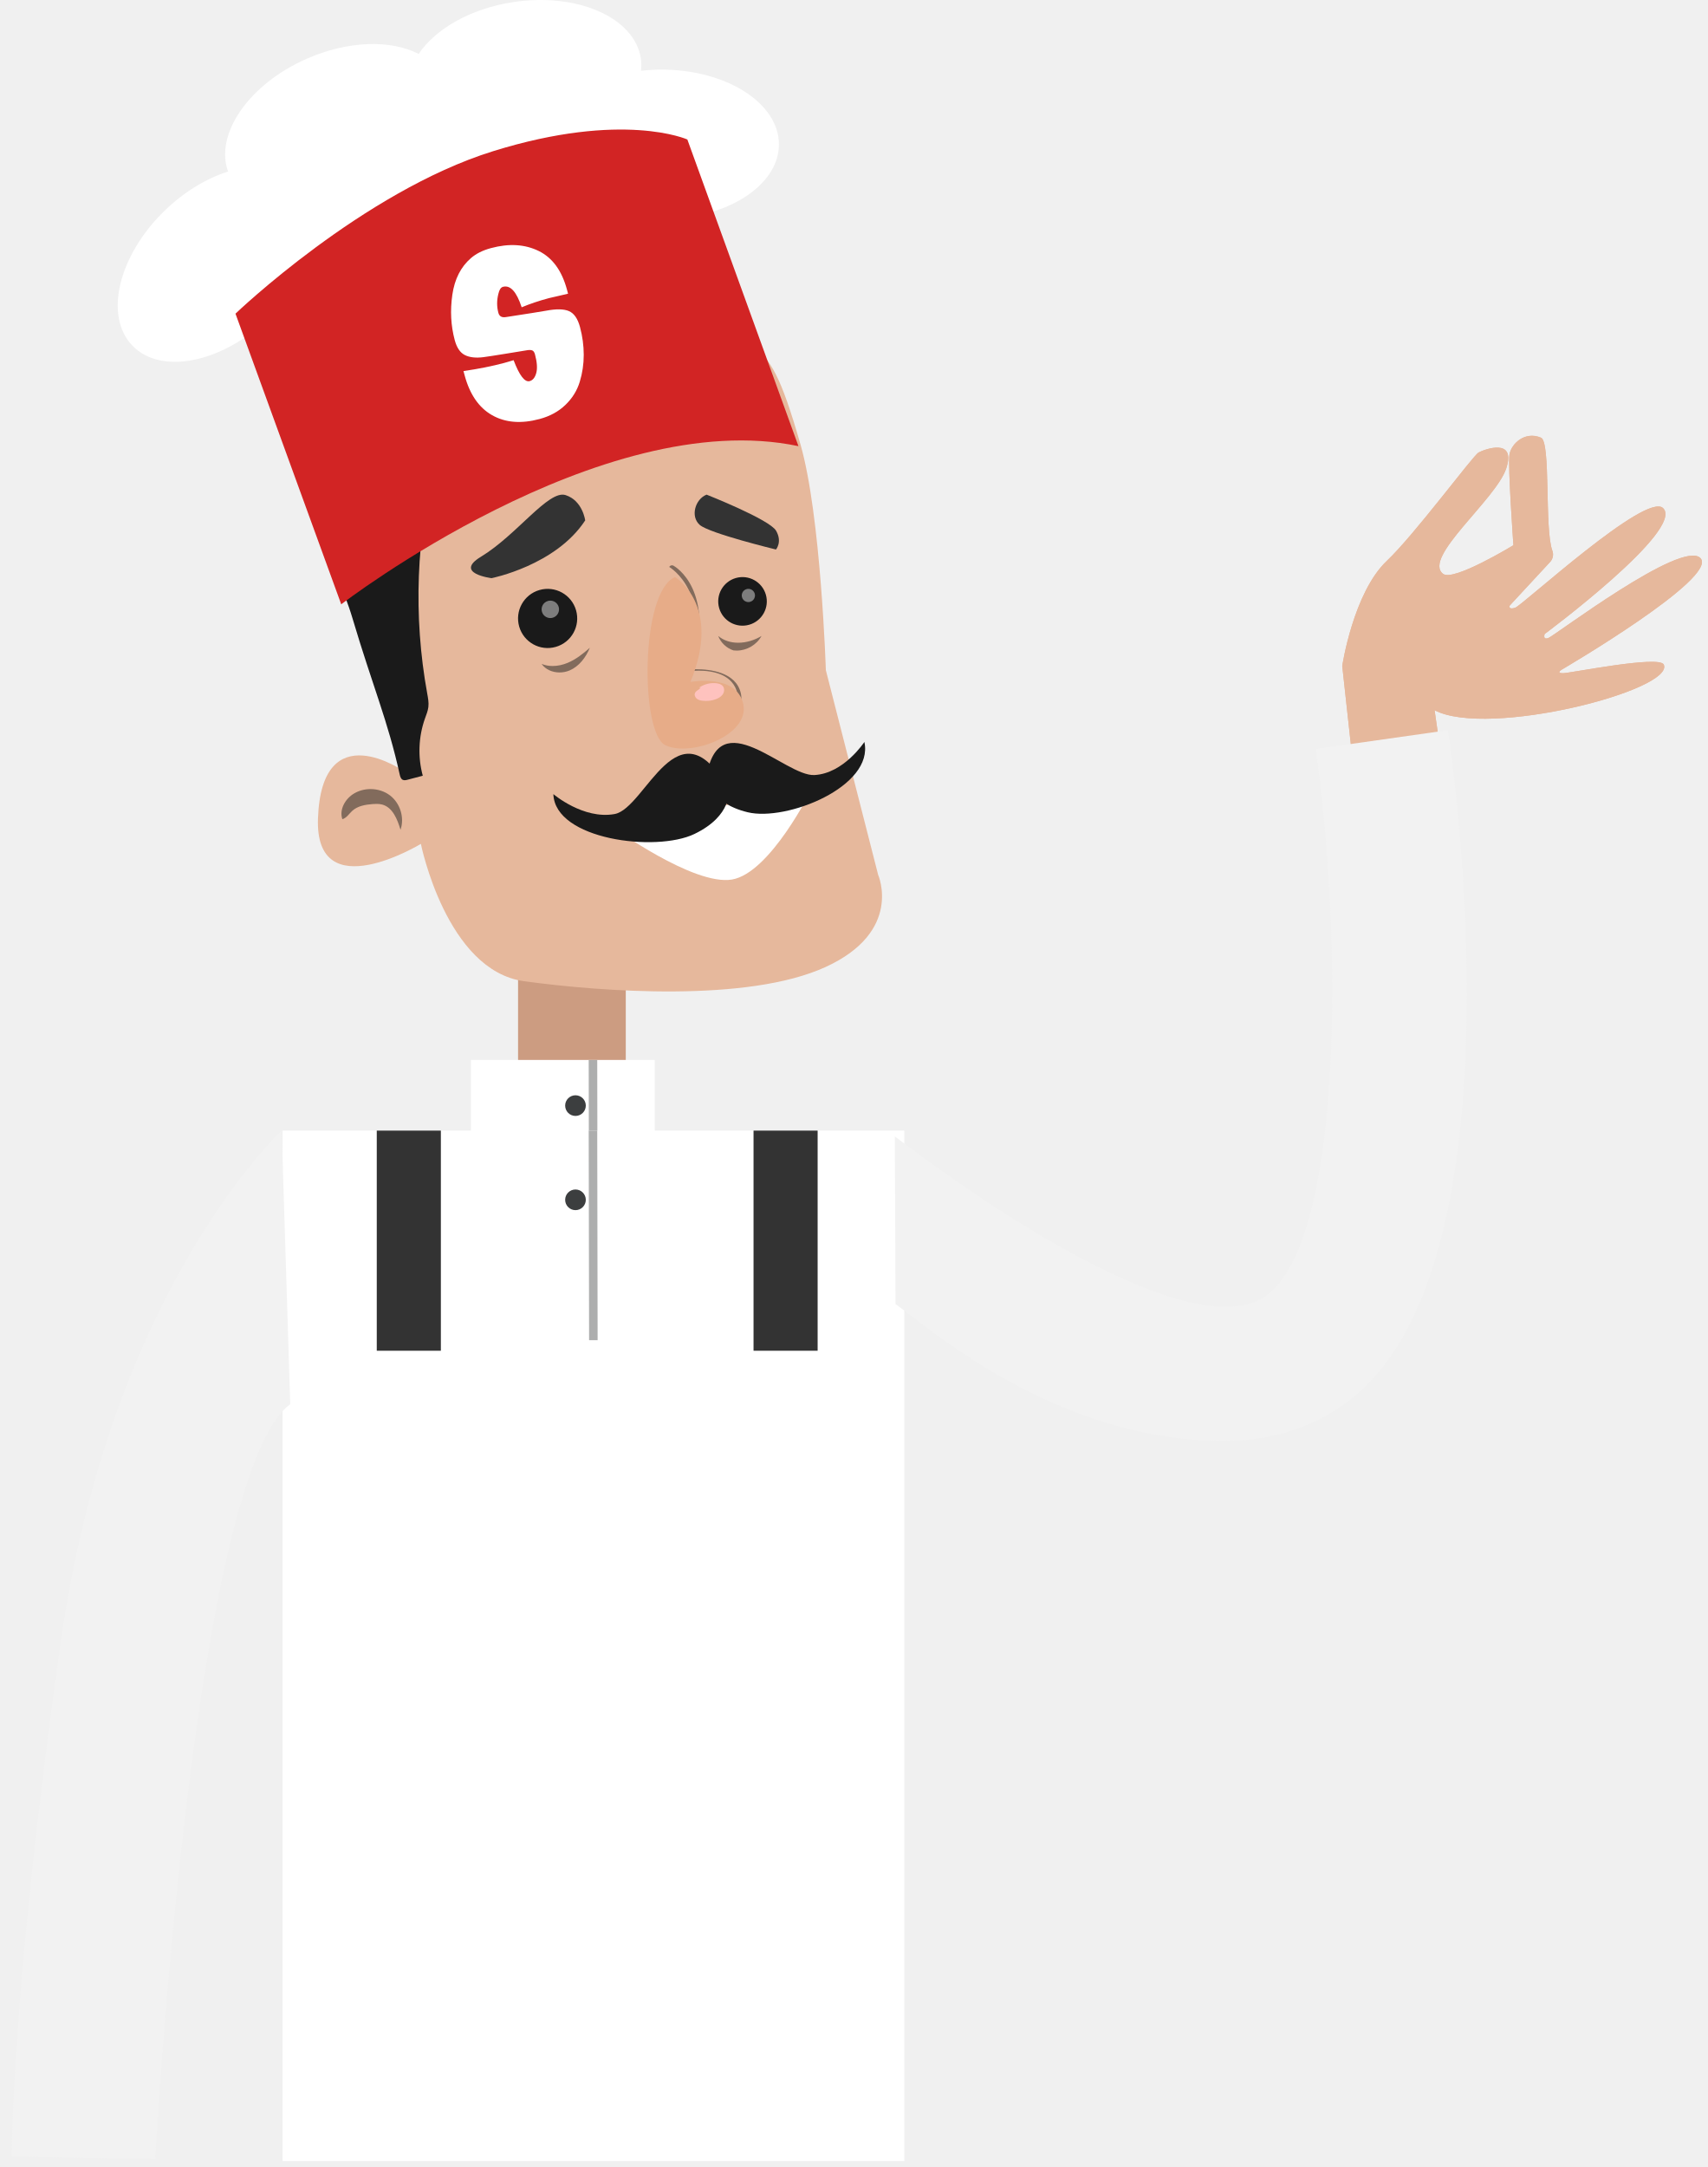
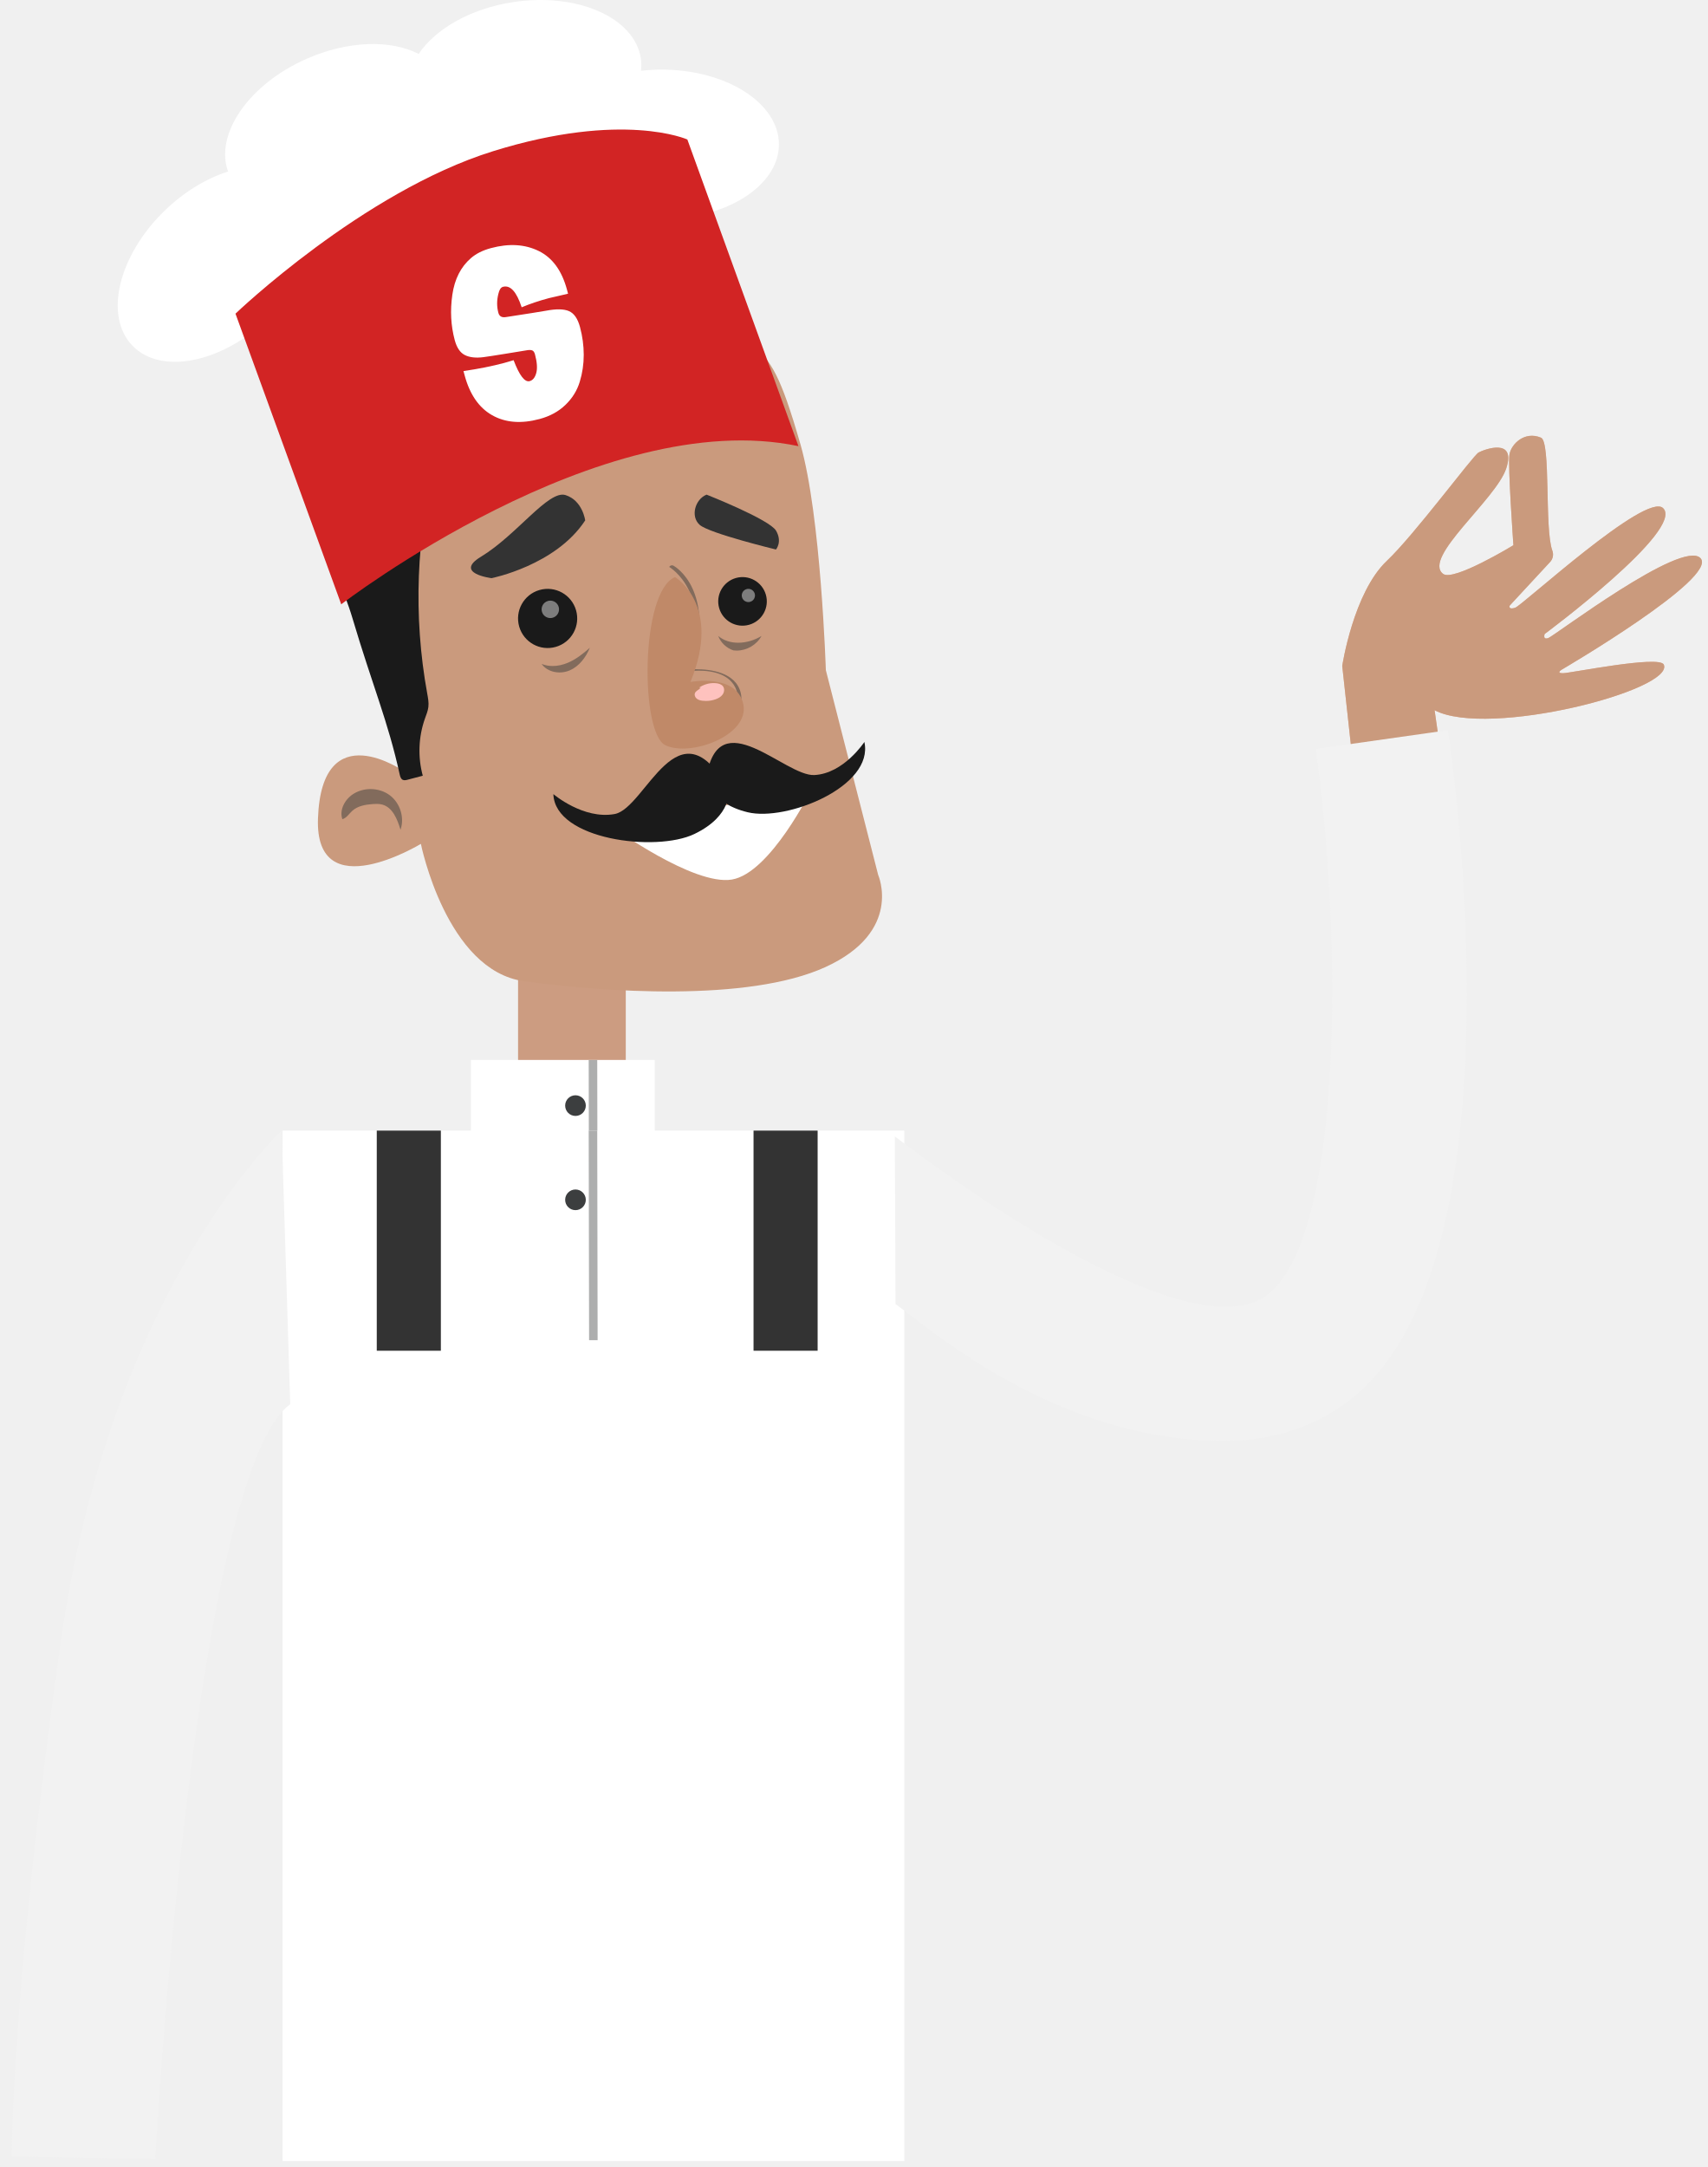
<svg xmlns="http://www.w3.org/2000/svg" width="145px" height="184px" viewBox="0 0 145 184" version="1.1">
  <defs />
  <g id="Page-1" stroke="none" stroke-width="1" fill-rule="evenodd">
    <g id="chef">
      <g id="!chef" transform="translate(1, 0)">
        <path d="M55.176,5.909 C54.584,5.909 54.008,5.948 53.445,6.011 C53.48,5.669 53.485,5.325 53.433,4.98 C52.916,1.511 48.076,-0.642 42.625,0.172 C38.977,0.717 35.987,2.454 34.558,4.582 C32.216,3.366 28.575,3.431 25.025,5 C20.126,7.166 17.227,11.387 18.368,14.567 C16.568,15.137 14.69,16.245 13.026,17.848 C9.056,21.672 7.81,26.82 10.244,29.347 C12.677,31.873 17.868,30.821 21.838,26.997 C24.821,24.123 30.088,25.117 29.59,22.423 C31.004,22.275 30.828,19.812 32.312,19.156 C35.138,17.907 36.286,19.365 37.393,17.342 C39.421,18.589 41.283,13.216 44.5,12.736 C44.745,12.699 44.984,12.651 45.223,12.604 C45.504,15.951 49.846,18.612 55.176,18.612 C60.688,18.612 65.156,15.768 65.156,12.261 C65.156,8.753 60.688,5.909 55.176,5.909" id="Fill-2902" fill="#FFFFFF" />
        <polygon id="Fill-2904" fill="#FFFFFF" points="23 183.493 75.806 183.493 75.806 96 23 96" />
        <polygon id="Fill-2905" fill="#CC9C81" points="43 95.108 52.149 95.108 52.149 83 43 83" />
-         <path d="M34.746,71.653 C34.746,71.653 36.91,82.417 43.515,83.316 C50.121,84.216 62.518,85.129 69.116,82.11 C75.714,79.092 73.586,74.291 73.586,74.291 L69.142,56.902 C69.142,56.902 68.724,43.769 66.987,37.735 C65.251,31.701 64.522,30.811 62.942,29.212 C61.362,27.613 48.263,26.748 41.62,32.206 C34.977,37.665 26.028,40.195 26.649,43.003 C27.271,45.811 33.354,65.52 33.354,65.52 C33.354,65.52 26.322,60.543 26.006,69.501 C25.738,77.124 34.746,71.653 34.746,71.653" id="Fill-2906" fill="#E6B89C" />
+         <path d="M34.746,71.653 C34.746,71.653 36.91,82.417 43.515,83.316 C50.121,84.216 62.518,85.129 69.116,82.11 C75.714,79.092 73.586,74.291 73.586,74.291 L69.142,56.902 C69.142,56.902 68.724,43.769 66.987,37.735 C65.251,31.701 64.522,30.811 62.942,29.212 C61.362,27.613 48.263,26.748 41.62,32.206 C34.977,37.665 26.028,40.195 26.649,43.003 C27.271,45.811 33.354,65.52 33.354,65.52 C33.354,65.52 26.322,60.543 26.006,69.501 C25.738,77.124 34.746,71.653 34.746,71.653" id="Fill-2906" fill="#CA9A7D" />
        <path d="M47.926,51.818 C47.542,50.485 46.151,49.715 44.818,50.099 C43.484,50.483 42.715,51.874 43.098,53.207 C43.482,54.54 44.874,55.31 46.206,54.926 C47.54,54.543 48.309,53.151 47.926,51.818" id="Fill-2907" fill="#1A1A1A" />
        <path d="M64.047,50.494 C63.731,49.398 62.588,48.767 61.494,49.081 C60.399,49.396 59.767,50.539 60.081,51.634 C60.396,52.729 61.539,53.362 62.635,53.046 C63.729,52.732 64.362,51.588 64.047,50.494" id="Fill-2908" fill="#1A1A1A" />
        <path d="M67.937,67 C67.937,67 64.429,74.137 61.162,74.682 C57.896,75.226 51,70.206 51,70.206 L67.937,67" id="Fill-2909" fill="#FFFFFF" />
        <path d="M57.071,62.854 C56.436,62.854 55.787,62.74 55.16,62.476 C55.54,62.628 55.998,62.699 56.494,62.699 C58.864,62.699 62.087,61.077 61.642,58.941 C61.29,57.251 59.551,56.946 58.344,56.946 C57.664,56.946 57.153,57.043 57.153,57.043 C59.863,50.484 55.84,48.139 55.84,48.139 C55.889,48.051 55.98,48 56.075,48 C56.119,48 56.163,48.011 56.205,48.034 C56.354,48.116 59.796,50.111 57.783,56.83 C57.884,56.826 58,56.823 58.128,56.823 C59.304,56.823 61.482,57.068 61.912,58.827 C62.134,59.735 61.681,60.763 60.696,61.574 C60.162,62.015 59.45,62.396 58.655,62.625 C58.153,62.77 57.617,62.854 57.071,62.854 M55.016,62.413 C55.01,62.41 55.005,62.408 55,62.405 C55.005,62.408 55.01,62.41 55.016,62.413" id="Fill-2910" fill="#826B5C" />
        <path d="M40.749,49.092 C40.749,49.092 46.205,48.012 48.702,44.187 C48.702,44.187 48.489,42.505 47.037,42.039 C45.585,41.573 42.902,45.427 39.849,47.272 C37.508,48.688 40.749,49.092 40.749,49.092" id="Fill-2911" fill="#333333" />
        <path d="M64.905,46.658 C64.905,46.658 59.251,45.29 58.431,44.569 C57.612,43.848 58.046,42.379 59.013,42 C59.013,42 64.364,44.108 64.915,45.065 C65.465,46.021 64.905,46.658 64.905,46.658" id="Fill-2912" fill="#333333" />
-         <path d="M56.329,49 C56.329,49 60.352,51.345 57.642,57.904 C57.642,57.904 61.581,57.16 62.131,59.802 C62.681,62.443 57.624,64.299 55.505,63.274 C53.385,62.248 53.368,50.261 56.329,49" id="Fill-2913" fill="#E7AC88" />
+         <path d="M56.329,49 C56.329,49 60.352,51.345 57.642,57.904 C57.642,57.904 61.581,57.16 62.131,59.802 C62.681,62.443 57.624,64.299 55.505,63.274 C53.385,62.248 53.368,50.261 56.329,49" id="Fill-2913" fill="#C08968" />
        <path d="M46.525,57.098 C45.927,57.098 45.336,56.858 45,56.371 C45.298,56.495 45.617,56.55 45.939,56.55 C46.376,56.55 46.817,56.449 47.221,56.279 C47.922,55.985 48.527,55.502 49.099,55 C48.761,55.816 48.191,56.578 47.38,56.926 C47.113,57.04 46.818,57.098 46.525,57.098" id="Fill-2914" fill="#826B5C" />
        <path d="M61.57,55.242 C61.478,55.242 61.386,55.236 61.294,55.225 C60.708,55.038 60.218,54.574 60,54 C60.476,54.4 61.077,54.575 61.697,54.575 C62.383,54.575 63.091,54.36 63.677,54 C63.27,54.754 62.424,55.242 61.57,55.242" id="Fill-2915" fill="#826B5C" />
        <path d="M33.017,70.455 C32.75,69.569 32.352,68.552 31.46,68.314 C31.305,68.272 31.145,68.259 30.984,68.259 C30.869,68.259 30.754,68.265 30.641,68.274 C30.026,68.32 29.376,68.433 28.92,68.847 C28.645,69.097 28.436,69.458 28.077,69.557 C27.793,68.734 28.332,67.806 29.085,67.367 C29.504,67.122 29.989,67 30.474,67 C31.069,67 31.664,67.184 32.136,67.548 C32.991,68.209 33.372,69.433 33.017,70.455" id="Fill-2916" fill="#826B5C" />
        <path d="M58.965,59.517 C58.862,59.517 58.759,59.511 58.656,59.498 C58.485,59.476 58.31,59.432 58.176,59.323 C58.042,59.214 57.961,59.025 58.02,58.863 C58.098,58.648 58.368,58.57 58.518,58.402 L58.373,58.391 C58.733,58.138 59.173,58 59.614,58 C59.682,58 59.75,58.003 59.818,58.01 C60.046,58.032 60.29,58.105 60.418,58.294 C60.553,58.494 60.514,58.777 60.373,58.974 C60.233,59.171 60.01,59.293 59.783,59.375 C59.521,59.469 59.243,59.517 58.965,59.517" id="Fill-2917" fill="#FEC2BE" />
        <path d="M45.741,52.48 C45.419,52.48 45.123,52.269 45.029,51.945 C44.916,51.552 45.143,51.142 45.536,51.029 C45.605,51.009 45.673,51 45.741,51 C46.062,51 46.359,51.211 46.452,51.536 C46.565,51.928 46.338,52.338 45.945,52.451 C45.877,52.471 45.808,52.48 45.741,52.48" id="Fill-2918" fill="#7D7D7D" />
        <path d="M62.561,51.121 C62.317,51.121 62.093,50.961 62.022,50.716 C61.937,50.418 62.109,50.107 62.406,50.022 C62.458,50.007 62.51,50 62.561,50 C62.805,50 63.029,50.16 63.1,50.405 C63.186,50.703 63.014,51.013 62.716,51.099 C62.664,51.114 62.612,51.121 62.561,51.121" id="Fill-2919" fill="#7D7D7D" />
        <path d="M27.381,43.777 C27.7,43.291 28.231,42.996 28.743,42.722 C31.149,41.431 33.581,40.19 36.038,39 C34.343,45.472 34.085,52.316 35.287,58.897 C35.355,59.273 35.429,59.656 35.382,60.036 C35.341,60.375 35.205,60.693 35.091,61.015 C34.541,62.564 34.476,64.281 34.908,65.867 C34.48,65.98 34.051,66.092 33.623,66.205 C33.485,66.241 33.333,66.276 33.205,66.213 C33.043,66.134 32.987,65.935 32.948,65.759 C31.948,61.215 30.65,58.266 28.926,52.46 C28.221,50.084 26.955,47.777 27.001,45.3 C27.011,44.77 27.089,44.22 27.381,43.777" id="Fill-2921" fill="#1A1A1A" />
        <path d="M27.982,51.312 C27.982,51.312 50.03,34.345 66.815,37.883 L57.379,11.844 C57.379,11.844 51.935,9.394 40.866,12.842 C29.797,16.289 19,26.633 19,26.633 L27.982,51.312" id="Fill-2923" fill="#D22424" />
        <path d="M48.754,101.877 C48.754,101.393 48.362,101 47.877,101 C47.393,101 47,101.393 47,101.877 C47,102.361 47.393,102.754 47.877,102.754 C48.362,102.754 48.754,102.361 48.754,101.877" id="Fill-2924" fill="#3C3E3F" />
        <polygon id="Fill-2932" fill="#FFFFFF" points="39 96.049 54.606 96.049 54.606 90 39 90" />
        <polyline id="Fill-2933" fill="#ADAEAE" points="49.758 113.795 49.033 113.795 49 96 49.725 96 49.758 113.795" />
        <polyline id="Fill-2934" fill="#ADAEAE" points="49.736 96 49.011 96 49 90.007 49.725 90 49.736 96" />
        <polygon id="Fill-2935" fill="#333333" points="63 114.691 68.444 114.691 68.444 96 63 96" />
        <polygon id="Fill-2936" fill="#333333" points="31 114.691 36.444 114.691 36.444 96 31 96" />
        <path d="M48.754,93.876 C48.754,93.392 48.362,93 47.877,93 C47.393,93 47,93.392 47,93.876 C47,94.361 47.393,94.754 47.877,94.754 C48.362,94.754 48.754,94.361 48.754,93.876" id="Fill-2937" fill="#3C3E3F" />
        <path d="M22.925,96 C22.925,96 8.381,109.429 4.146,139.509 C-0.089,169.59 0,183.093 0,183.093 L12.181,183.327 C12.181,183.327 15.351,125.344 23.651,119.228 L22.925,96" id="Fill-2955" fill="#F2F2F2" />
        <path d="M60.88,67.064 C60.88,67.064 61.243,69.241 57.977,70.814 C54.711,72.387 46.121,71.298 46,67.427 C46,67.427 48.541,69.604 51.202,69.12 C53.864,68.637 56.586,59.321 60.88,67.064" id="Fill-2956" fill="#1A1A1A" />
        <path d="M59,65.983 C59,65.983 59.203,68.177 62.51,68.97 C65.817,69.764 73.245,66.783 72.414,63 C72.414,63 70.667,65.682 68.166,65.809 C65.665,65.936 60.023,59.492 59,65.983" id="Fill-2957" fill="#1A1A1A" />
        <path d="M121.585,65.482 L113.941,65.13 L113,56.544 C113,56.544 113.941,50.311 116.797,47.613 C119.148,45.392 124.108,38.678 124.581,38.421 C125.054,38.164 127.802,37.124 126.931,39.77 C126.061,42.416 119.787,47.352 121.566,48.727 C122.441,49.403 127.538,46.294 127.538,46.294 C127.538,46.294 127.048,39.43 127.204,38.57 C127.36,37.711 128.477,36.575 129.881,37.161 C130.734,37.517 130.166,44.927 130.846,46.758 C130.971,47.094 130.893,47.471 130.645,47.729 L127.237,51.406 L127.211,51.456 C127.193,51.543 127.191,51.767 127.694,51.6 C128.309,51.396 138.806,41.738 140.251,43.144 C142.132,44.972 130.194,53.833 130.194,53.833 C130.194,53.833 130.004,54.346 130.498,54.178 C130.992,54.01 141.88,45.743 143.428,47.395 C144.984,49.055 131.68,56.838 131.68,56.838 C131.68,56.838 131.099,57.167 131.749,57.161 C132.399,57.155 139.87,55.631 140.307,56.42 C141.299,58.578 125.412,62.696 120.845,60.306 L121.585,65.482" id="Fill-2958" fill="#E6B89C" />
-         <path d="M121.585,65.482 L113.941,65.13 L113,56.544 C113,56.544 113.941,50.311 116.797,47.613 C119.148,45.392 124.108,38.678 124.581,38.421 C125.054,38.164 127.802,37.124 126.931,39.77 C126.061,42.416 119.787,47.352 121.566,48.727 C122.441,49.403 127.538,46.294 127.538,46.294 C127.538,46.294 127.048,39.43 127.204,38.57 C127.36,37.711 128.477,36.575 129.881,37.161 C130.734,37.517 130.166,44.927 130.846,46.758 C130.971,47.094 130.893,47.471 130.645,47.729 L127.237,51.406 L127.211,51.456 C127.193,51.543 127.191,51.767 127.694,51.6 C128.309,51.396 138.806,41.738 140.251,43.144 C142.132,44.972 130.194,53.833 130.194,53.833 C130.194,53.833 130.004,54.346 130.498,54.178 C130.992,54.01 141.88,45.743 143.428,47.395 C144.984,49.055 131.68,56.838 131.68,56.838 C131.68,56.838 131.099,57.167 131.749,57.161 C132.399,57.155 139.87,55.631 140.307,56.42 C141.299,58.578 125.412,62.696 120.845,60.306 L121.585,65.482" id="Path" fill="#E6B89C" />
+         <path d="M121.585,65.482 L113.941,65.13 L113,56.544 C113,56.544 113.941,50.311 116.797,47.613 C119.148,45.392 124.108,38.678 124.581,38.421 C125.054,38.164 127.802,37.124 126.931,39.77 C126.061,42.416 119.787,47.352 121.566,48.727 C122.441,49.403 127.538,46.294 127.538,46.294 C127.538,46.294 127.048,39.43 127.204,38.57 C127.36,37.711 128.477,36.575 129.881,37.161 C130.734,37.517 130.166,44.927 130.846,46.758 C130.971,47.094 130.893,47.471 130.645,47.729 L127.237,51.406 L127.211,51.456 C127.193,51.543 127.191,51.767 127.694,51.6 C128.309,51.396 138.806,41.738 140.251,43.144 C142.132,44.972 130.194,53.833 130.194,53.833 C130.194,53.833 130.004,54.346 130.498,54.178 C130.992,54.01 141.88,45.743 143.428,47.395 C144.984,49.055 131.68,56.838 131.68,56.838 C131.68,56.838 131.099,57.167 131.749,57.161 C132.399,57.155 139.87,55.631 140.307,56.42 C141.299,58.578 125.412,62.696 120.845,60.306 L121.585,65.482" id="Path" fill="#CA9A7D" />
        <path d="M102.944,122.349 C88.731,122.349 77.882,112.747 75.059,110.723 L75,96.492 C84.879,104.019 101.118,114.332 106.713,109.889 C113.153,104.774 112.977,79.241 110.75,63.595 L121.986,62 C123.064,69.546 127.654,107.747 113.822,118.731 C110.568,121.315 106.779,122.349 102.944,122.349" id="Fill-2959" fill="#F2F2F2" />
        <path d="M42.872,35.821 C41.251,35.821 39.981,35.369 39.063,34.463 C38.144,33.557 37.685,32.262 37.685,30.577 L37.685,30.216 C38.965,30.368 40.136,30.444 41.2,30.444 C41.34,30.444 41.501,30.441 41.685,30.435 C41.868,30.429 41.986,30.425 42.036,30.425 C42.176,31.806 42.461,32.496 42.891,32.496 C43.17,32.496 43.411,32.322 43.613,31.974 C43.816,31.626 43.917,31.109 43.917,30.425 C43.917,30.248 43.879,30.125 43.803,30.055 C43.727,29.985 43.601,29.938 43.423,29.912 C42.929,29.862 42.271,29.795 41.447,29.713 C40.624,29.631 40.016,29.564 39.623,29.513 C38.977,29.425 38.486,29.232 38.151,28.934 C37.815,28.636 37.647,28.152 37.647,27.48 C37.647,26.214 37.913,24.96 38.445,23.718 C38.977,22.477 39.756,21.609 40.782,21.115 C41.302,20.862 41.922,20.735 42.644,20.735 C44.228,20.735 45.51,21.163 46.492,22.018 C47.473,22.873 47.964,24.143 47.964,25.827 L47.964,26.169 C47.787,26.169 47.502,26.16 47.109,26.141 C46.717,26.122 46.444,26.112 46.292,26.112 C45.418,26.112 44.608,26.163 43.86,26.264 C43.784,24.871 43.423,24.174 42.777,24.174 C42.587,24.174 42.41,24.333 42.245,24.649 C41.967,25.143 41.827,25.663 41.827,26.207 C41.827,26.511 41.998,26.682 42.34,26.72 C44.19,26.923 45.336,27.043 45.779,27.081 C46.653,27.145 47.277,27.322 47.651,27.613 C48.024,27.905 48.211,28.424 48.211,29.171 C48.211,29.982 48.11,30.767 47.907,31.527 C47.705,32.287 47.397,32.997 46.986,33.655 C46.574,34.314 46.014,34.84 45.304,35.232 C44.595,35.625 43.784,35.821 42.872,35.821 Z" id="S" fill="#FFFFFF" transform="translate(42.92919, 28.27836) rotate(-15) translate(-42.92919, -28.27836) " />
      </g>
    </g>
  </g>
</svg>
